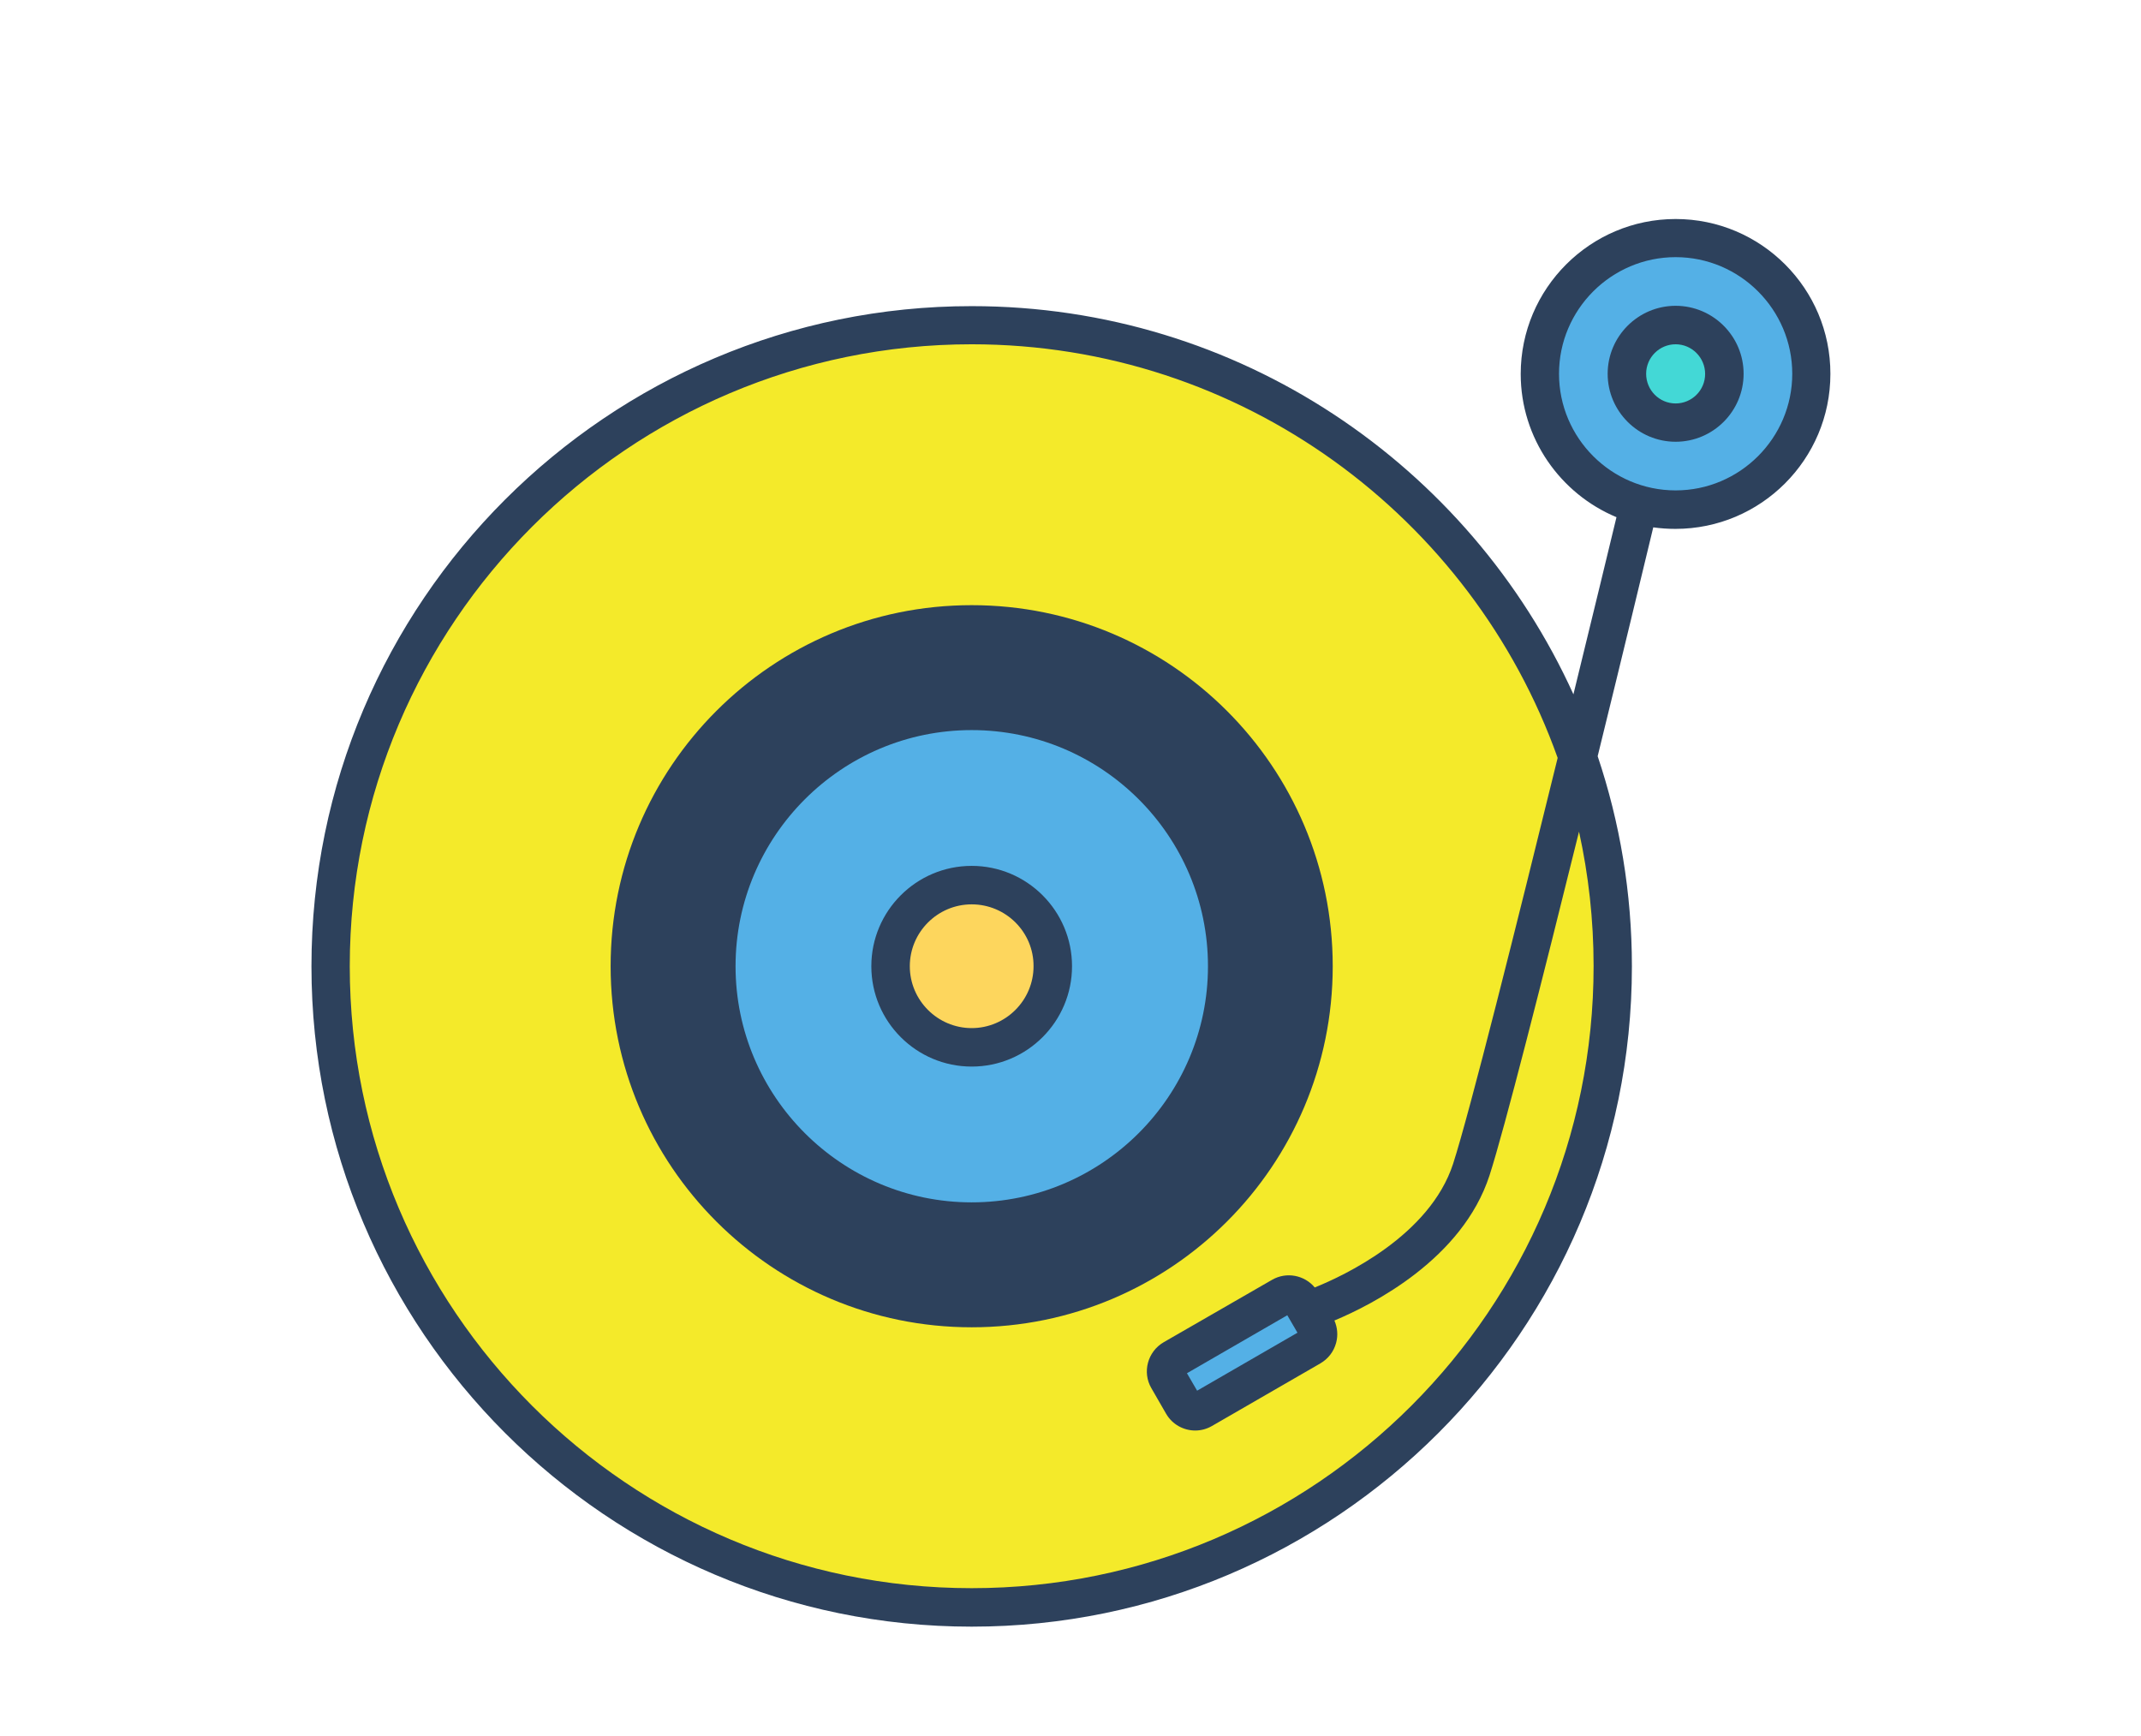
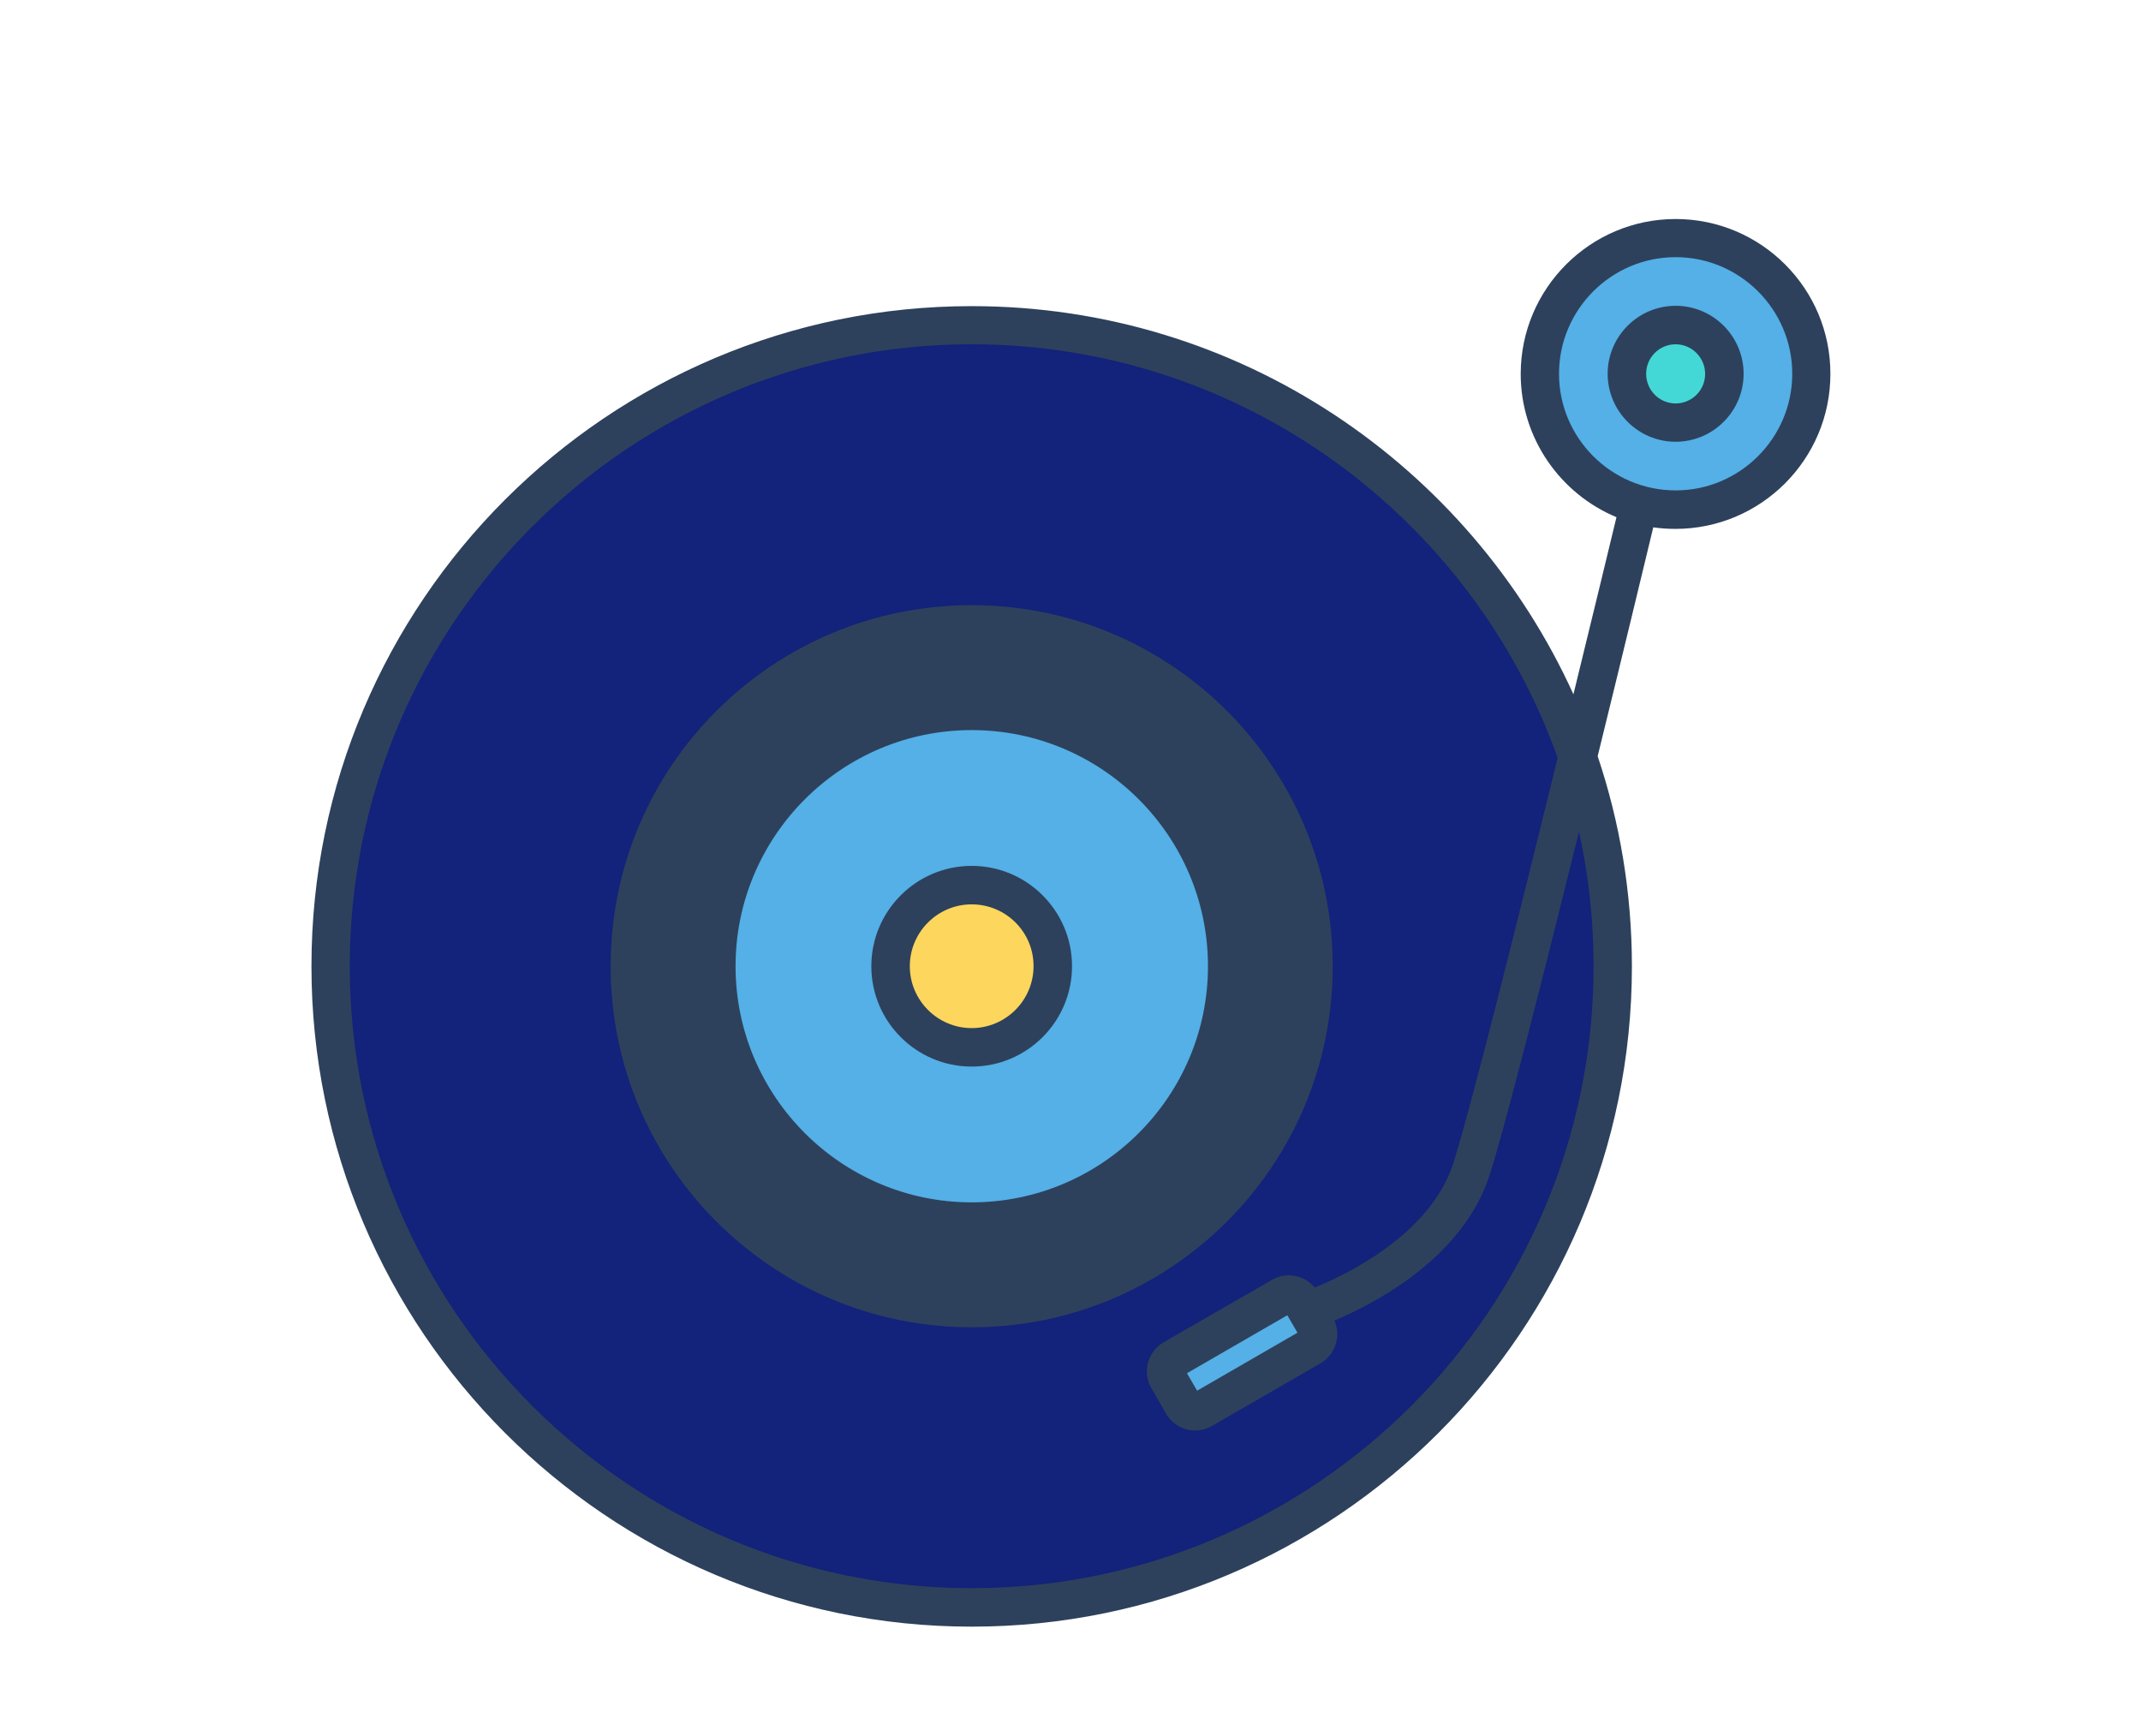
- <svg xmlns="http://www.w3.org/2000/svg" t="1592645901959" class="icon" viewBox="0 0 1024 1024" version="1.1" p-id="8682" width="560px" height="454px">
-   <path d="M453.7 570m-378.2 0a378.2 378.2 0 1 0 756.4 0 378.2 378.2 0 1 0-756.4 0Z" fill="#f4ea2a" p-id="8683" data-spm-anchor-id="a313x.7781069.0.i14" class="selected" />
-   <path d="M453.7 570m-213 0a213 213 0 1 0 426 0 213 213 0 1 0-426 0Z" fill="#2D415C" p-id="8684" />
-   <path d="M453.7 570m-150.6 0a150.6 150.6 0 1 0 301.2 0 150.6 150.6 0 1 0-301.2 0Z" fill="#54B0E6" p-id="8685" />
-   <path d="M453.7 732c-89.3 0-162-72.7-162-162s72.7-162 162-162 162 72.7 162 162-72.7 162-162 162z m0-301.3c-76.8 0-139.3 62.5-139.3 139.3s62.5 139.3 139.3 139.3S593.1 646.9 593.1 570s-62.5-139.3-139.4-139.3z" fill="#2D415C" p-id="8686" />
-   <path d="M453.7 570m-47.8 0a47.8 47.8 0 1 0 95.6 0 47.8 47.8 0 1 0-95.6 0Z" fill="#FDD65D" p-id="8687" />
-   <path d="M453.7 629.2c-32.6 0-59.2-26.5-59.2-59.2 0-32.6 26.5-59.2 59.2-59.2 32.6 0 59.2 26.5 59.2 59.2 0 32.6-26.5 59.2-59.2 59.2z m0-95.7c-20.1 0-36.5 16.4-36.5 36.5s16.4 36.5 36.5 36.5 36.5-16.4 36.5-36.5c0.1-20.1-16.3-36.5-36.5-36.5z" fill="#2D415C" p-id="8688" />
-   <path d="M581.6 834.2l-15.4-26.6c-0.5-0.9-0.2-2.1 0.7-2.6l75.5-43.6c0.9-0.5 2.1-0.2 2.6 0.7l15.4 26.6c0.5 0.9 0.2 2.1-0.7 2.6l-75.5 43.6c-0.9 0.5-2.1 0.2-2.6-0.7z" fill="#54B0E6" p-id="8689" />
-   <path d="M869 220.6m-80.1 0a80.1 80.1 0 1 0 160.2 0 80.1 80.1 0 1 0-160.2 0Z" fill="#54B0E6" p-id="8690" />
-   <path d="M869 129.2c-50.4 0-91.4 41-91.4 91.4 0 38 23.4 70.7 56.5 84.5-4.1 17.1-13.4 55.4-25.4 104.5-61.3-135-197.3-229-354.9-229C239 180.5 64.2 355.2 64.2 570S239 959.6 453.7 959.6c214.8 0 389.5-174.7 389.5-389.5 0-43.3-7.1-85-20.2-124 15.2-61.8 27.6-113.4 32.8-135 4.3 0.6 8.6 0.9 13.1 0.9 50.4 0 91.4-41 91.4-91.4 0.1-50.4-40.9-91.4-91.3-91.4zM453.7 936.9C251.4 936.9 86.8 772.3 86.8 570s164.6-366.9 366.9-366.9c159.2 0 295.1 101.9 345.7 244-23.9 97.3-51.9 209.2-61.7 239.5-13.8 42.3-64.4 66-81.6 72.9-6.1-7.3-16.7-9.4-25.2-4.5L567 791.8c-9.5 5.5-12.8 17.7-7.3 27.1l8.7 15.1c3.7 6.4 10.4 9.9 17.2 9.9 3.4 0 6.8-0.9 9.9-2.7l63.9-36.9c4.6-2.7 7.9-6.9 9.3-12.1 1.2-4.4 0.8-9-1-13.2 22.5-9.4 75.5-36.3 91.5-85.6 8.8-27.2 31.3-115.9 52.8-202.8 5.6 25.5 8.6 52 8.6 79.2 0.1 202.5-164.5 367.1-366.9 367.1z m192.2-150.7l-59.2 34.2-6-10.3 59.2-34.2 6 10.3zM869 289.3c-37.9 0-68.8-30.9-68.8-68.8s30.9-68.8 68.8-68.8 68.8 30.9 68.8 68.8-30.9 68.8-68.8 68.8z" fill="#2D415C" p-id="8691" />
-   <path d="M869 220.6m-28.8 0a28.8 28.8 0 1 0 57.6 0 28.8 28.8 0 1 0-57.6 0Z" fill="#43D8D6" p-id="8692" />
-   <path d="M869 260.6c-22.1 0-40.1-18-40.1-40.1s18-40.1 40.1-40.1 40.1 18 40.1 40.1-18 40.1-40.1 40.1z m0-57.5c-9.6 0-17.4 7.8-17.4 17.4S859.3 238 869 238c9.6 0 17.4-7.8 17.4-17.4s-7.8-17.5-17.4-17.5z" fill="#2D415C" p-id="8693" />
+ <svg xmlns="http://www.w3.org/2000/svg" t="1592645926721" class="icon" viewBox="0 0 1024 1024" version="1.1" p-id="8866" width="560px" height="454px">
+   <path d="M453.7 570m-378.2 0a378.2 378.2 0 1 0 756.4 0 378.2 378.2 0 1 0-756.4 0Z" fill="#13227a" p-id="8867" data-spm-anchor-id="a313x.7781069.0.i17" class="selected" />
+   <path d="M453.7 570m-213 0a213 213 0 1 0 426 0 213 213 0 1 0-426 0Z" fill="#2D415C" p-id="8868" />
+   <path d="M453.7 570m-150.6 0a150.6 150.6 0 1 0 301.2 0 150.6 150.6 0 1 0-301.2 0Z" fill="#54B0E6" p-id="8869" />
+   <path d="M453.7 732c-89.3 0-162-72.7-162-162s72.7-162 162-162 162 72.7 162 162-72.7 162-162 162z m0-301.3c-76.8 0-139.3 62.5-139.3 139.3s62.5 139.3 139.3 139.3S593.1 646.9 593.1 570s-62.5-139.3-139.4-139.3z" fill="#2D415C" p-id="8870" />
+   <path d="M453.7 570m-47.8 0a47.8 47.8 0 1 0 95.6 0 47.8 47.8 0 1 0-95.6 0Z" fill="#FDD65D" p-id="8871" />
+   <path d="M453.7 629.2c-32.6 0-59.2-26.5-59.2-59.2 0-32.6 26.5-59.2 59.2-59.2 32.6 0 59.2 26.5 59.2 59.2 0 32.6-26.5 59.2-59.2 59.2z m0-95.7c-20.1 0-36.5 16.4-36.5 36.5s16.4 36.5 36.5 36.5 36.5-16.4 36.5-36.5c0.1-20.1-16.3-36.5-36.5-36.5z" fill="#2D415C" p-id="8872" />
+   <path d="M581.6 834.2l-15.4-26.6c-0.5-0.9-0.2-2.1 0.7-2.6l75.5-43.6c0.9-0.5 2.1-0.2 2.6 0.7l15.4 26.6c0.5 0.9 0.2 2.1-0.7 2.6l-75.5 43.6c-0.9 0.5-2.1 0.2-2.6-0.7z" fill="#54B0E6" p-id="8873" />
+   <path d="M869 220.6m-80.1 0a80.1 80.1 0 1 0 160.2 0 80.1 80.1 0 1 0-160.2 0Z" fill="#54B0E6" p-id="8874" />
+   <path d="M869 129.2c-50.4 0-91.4 41-91.4 91.4 0 38 23.4 70.7 56.5 84.5-4.1 17.1-13.4 55.4-25.4 104.5-61.3-135-197.3-229-354.9-229C239 180.5 64.2 355.2 64.2 570S239 959.6 453.7 959.6c214.8 0 389.5-174.7 389.5-389.5 0-43.3-7.1-85-20.2-124 15.2-61.8 27.6-113.4 32.8-135 4.3 0.6 8.6 0.9 13.1 0.9 50.4 0 91.4-41 91.4-91.4 0.1-50.4-40.9-91.4-91.3-91.4zM453.7 936.9C251.4 936.9 86.8 772.3 86.8 570s164.6-366.9 366.9-366.9c159.2 0 295.1 101.9 345.7 244-23.9 97.3-51.9 209.2-61.7 239.5-13.8 42.3-64.4 66-81.6 72.9-6.1-7.3-16.7-9.4-25.2-4.5L567 791.8c-9.5 5.5-12.8 17.7-7.3 27.1l8.7 15.1c3.7 6.4 10.4 9.9 17.2 9.9 3.4 0 6.8-0.9 9.9-2.7l63.9-36.9c4.6-2.7 7.9-6.9 9.3-12.1 1.2-4.4 0.8-9-1-13.2 22.5-9.4 75.5-36.3 91.5-85.6 8.8-27.2 31.3-115.9 52.8-202.8 5.6 25.5 8.6 52 8.6 79.2 0.1 202.5-164.5 367.1-366.9 367.1z m192.2-150.7l-59.2 34.2-6-10.3 59.2-34.2 6 10.3zM869 289.3c-37.9 0-68.8-30.9-68.8-68.8s30.9-68.8 68.8-68.8 68.8 30.9 68.8 68.8-30.9 68.8-68.8 68.8z" fill="#2D415C" p-id="8875" />
+   <path d="M869 220.6m-28.8 0a28.8 28.8 0 1 0 57.6 0 28.8 28.8 0 1 0-57.6 0Z" fill="#43D8D6" p-id="8876" />
+   <path d="M869 260.6c-22.1 0-40.1-18-40.1-40.1s18-40.1 40.1-40.1 40.1 18 40.1 40.1-18 40.1-40.1 40.1z m0-57.5c-9.6 0-17.4 7.8-17.4 17.4S859.3 238 869 238c9.6 0 17.4-7.8 17.4-17.4s-7.8-17.5-17.4-17.5z" fill="#2D415C" p-id="8877" />
</svg>
